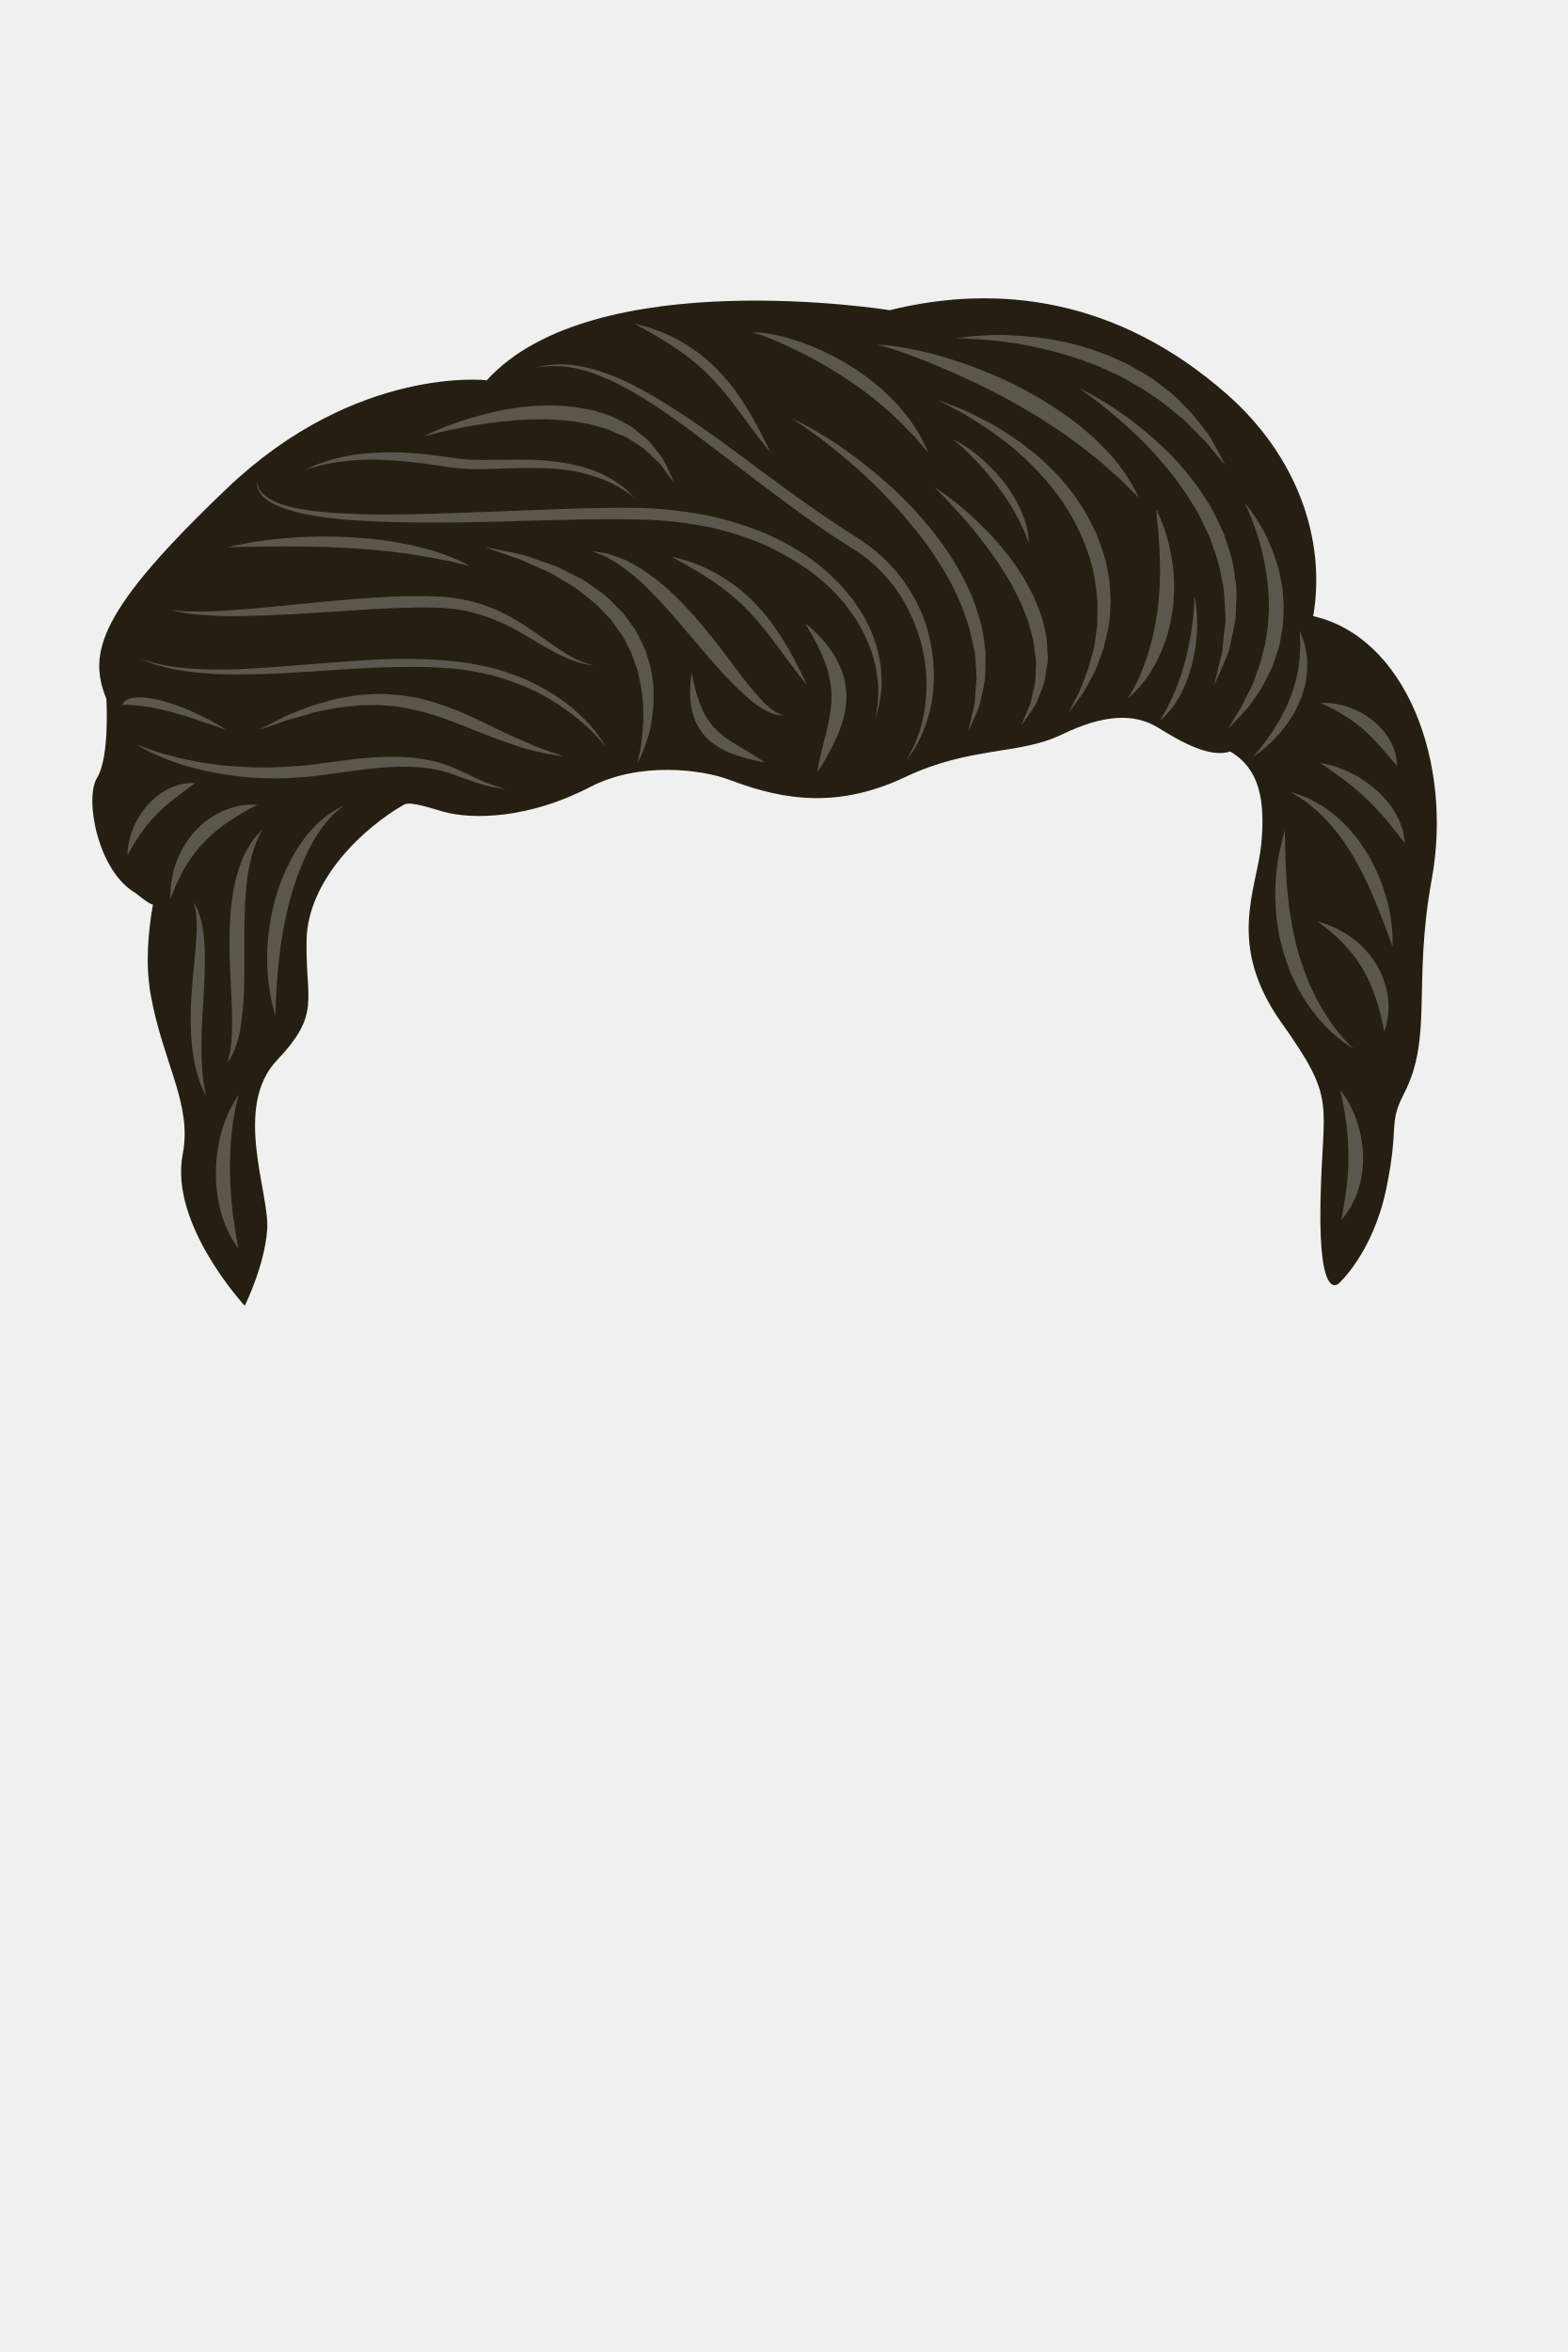
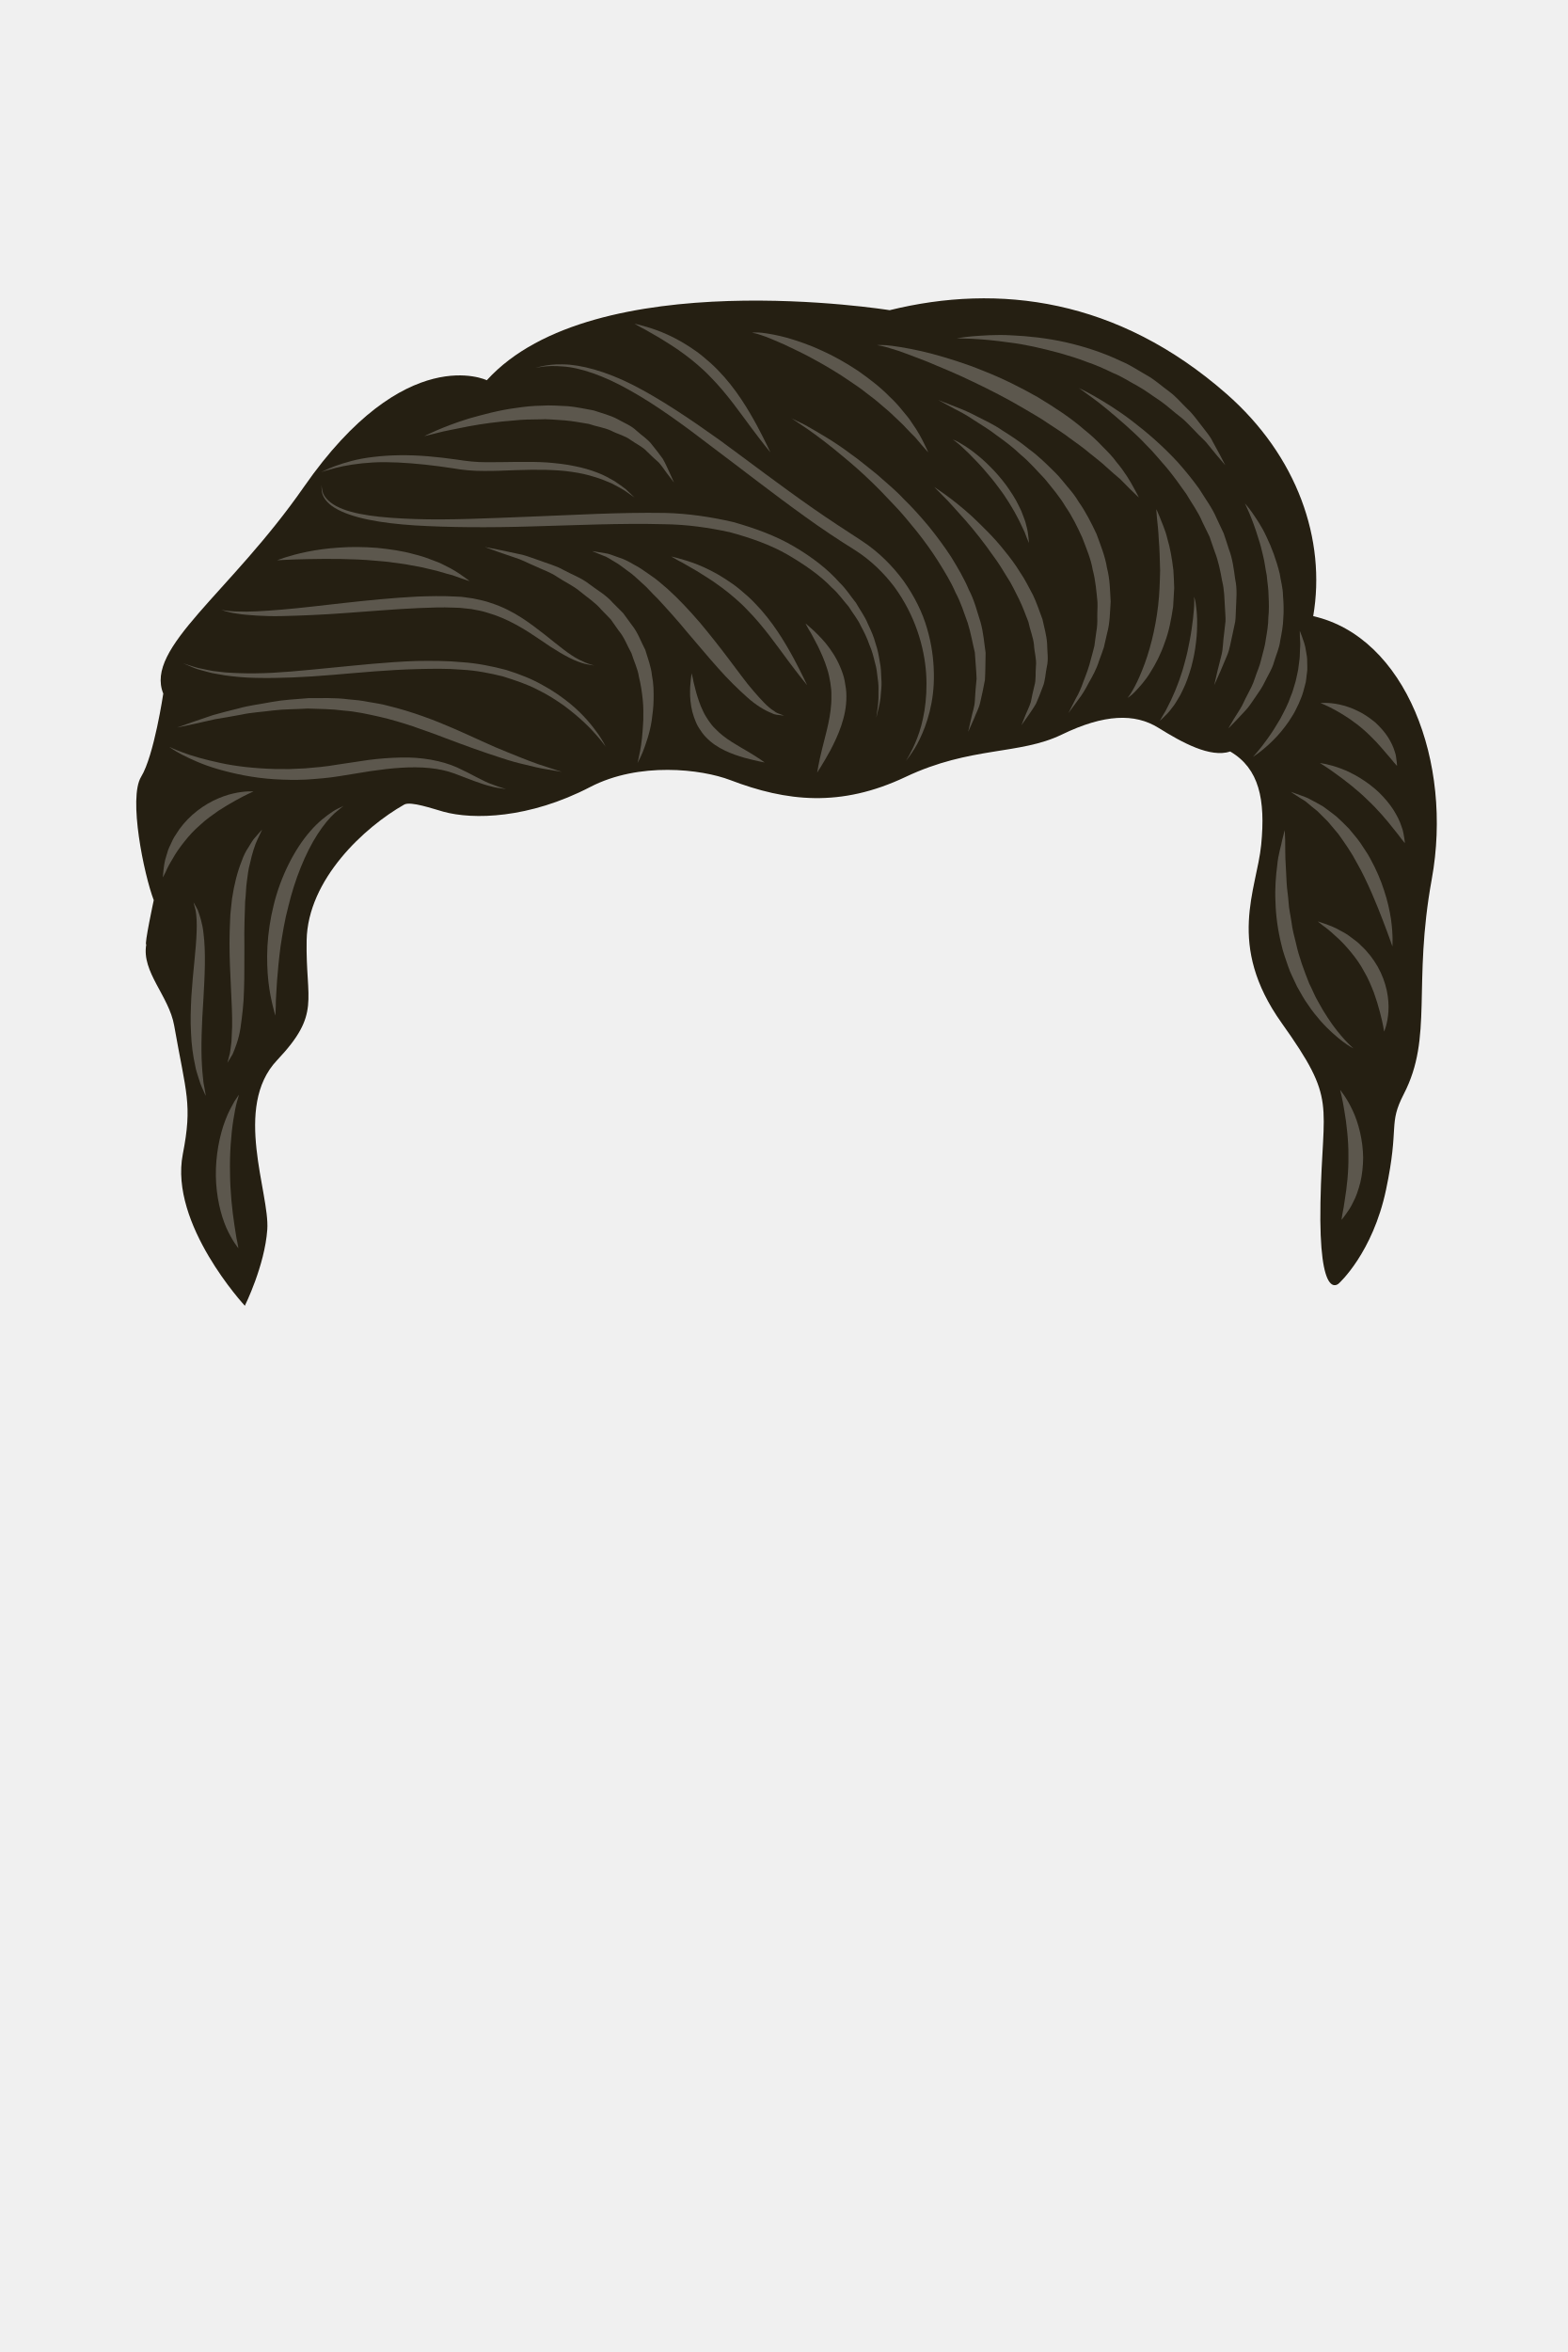
<svg xmlns="http://www.w3.org/2000/svg" id="Layer_1" version="1.1" viewBox="0 0 400 600">
  <defs>
    <style>
      .st0 {
        fill: #fff;
      }

      .st1 {
        opacity: .25;
      }

      .st2 {
        fill: #251f12;
      }
    </style>
  </defs>
  <g id="hair_4">
-     <path id="hair" class="st2" d="M313.89,191.71c7.41,4.34,9.03,12.28,7.91,23.77-1.12,11.5-9.03,25.48,5.22,45.49,14.25,20.01,10.39,19.75,9.9,45.79s4.7,20.63,4.7,20.63c0,0,8.63-7.73,12.04-23.93,3.46-16.41.48-16.53,4.53-24.38,7.53-14.6,2.2-27.75,7.13-54.81,5.45-29.91-6.7-61.74-30.25-67.09,3.33-19.47-4-40.82-22.14-56.72-27.74-24.31-58.07-28.2-85.93-21.33,0,0-75.49-12.19-102.79,17.87,0,0-33.25-3.86-66.13,27.43-32.88,31.29-35.72,42.1-30.94,53.84,0,0,.92,14.77-2.38,20.16s.28,24,9.91,29.44c0,0,3.79,3.13,4.36,2.85-1.25,7.01-1.94,15.27-.61,22.85,3.07,17.45,10.7,28.03,8.2,40.88-3.47,17.86,15.83,38.65,15.83,38.65,0,0,5.09-10.21,5.73-19.47.64-9.26-8.83-31.2,2.49-43.16,11.31-11.97,7.25-15.04,7.55-30.6.29-15.56,14.81-28.92,24.91-34.63,1.67-.9,7.32,1.09,10.01,1.83,7.54,2.08,21.81,1.81,37.44-6.31,12.48-6.48,28.36-4.57,35.73-1.76,14.34,5.48,28.14,7.05,44.74-.81,16.6-7.86,29.01-5.55,39.85-10.8,10.84-5.25,18.61-5.47,24.64-1.73,6.03,3.74,13.22,7.74,18.35,6.05" />
+     <path id="hair" class="st2" d="M313.89,191.71c7.41,4.34,9.03,12.28,7.91,23.77-1.12,11.5-9.03,25.48,5.22,45.49,14.25,20.01,10.39,19.75,9.9,45.79s4.7,20.63,4.7,20.63c0,0,8.63-7.73,12.04-23.93,3.46-16.41.48-16.53,4.53-24.38,7.53-14.6,2.2-27.75,7.13-54.81,5.45-29.91-6.7-61.74-30.25-67.09,3.33-19.47-4-40.82-22.14-56.72-27.74-24.31-58.07-28.2-85.93-21.33,0,0-75.49-12.19-102.79,17.87,0,0-20.76-10.06-46.67,27.21-18.98,27.29-40.65,40.99-35.88,52.73,0,0-2.35,15.83-5.65,21.22s.69,24.82,3.22,31.48c0,0-2.49,11.59-1.91,11.3-1.25,7.01,5.79,13.11,7.12,20.68,3.07,17.45,4.7,19.98,2.2,32.83-3.47,17.86,15.83,38.65,15.83,38.65,0,0,5.09-10.21,5.73-19.47.64-9.26-8.83-31.2,2.49-43.16,11.31-11.97,7.25-15.04,7.55-30.6.29-15.56,14.81-28.92,24.91-34.63,1.67-.9,7.32,1.09,10.01,1.83,7.54,2.08,21.81,1.81,37.44-6.31,12.48-6.48,28.36-4.57,35.73-1.76,14.34,5.48,28.14,7.05,44.74-.81,16.6-7.86,29.01-5.55,39.85-10.8,10.84-5.25,18.61-5.47,24.64-1.73,6.03,3.74,13.22,7.74,18.35,6.05" />
    <g id="details" class="st1">
-       <path class="st0" d="M223.43,183.17s.09-.62.26-1.78c.2-1.16.44-2.88.37-5.04.05-1.08.02-2.27-.22-3.57-.17-1.3-.3-2.7-.79-4.16-.38-1.47-.81-3.03-1.57-4.61-.59-1.62-1.45-3.25-2.44-4.92-.84-1.72-2.29-3.3-3.46-5.05-1.54-1.58-2.83-3.38-4.72-4.89-3.39-3.28-7.88-6.08-12.69-8.67-4.87-2.58-10.56-4.39-16.43-5.86-6.04-1.2-12.14-2.01-18.59-2.08-12.75-.31-25.7.29-37.82.57-12.13.33-23.51.28-33.25-.27-9.69-.57-17.98-1.92-22.76-4.57-2.38-1.32-3.51-3.02-3.67-4.2-.19-1.17-.09-1.8-.09-1.8,0,0-.03.64.29,1.76.28,1.14,1.56,2.63,3.89,3.76,4.72,2.33,12.9,3.08,22.46,3.38,9.63.3,20.9-.2,32.99-.63,12.11-.41,24.98-1.16,38.1-.96,6.5.13,13.21,1.05,19.46,2.39,6.19,1.61,12.15,3.59,17.26,6.37,5.09,2.75,9.62,5.9,13,9.45,1.89,1.65,3.16,3.58,4.67,5.27,1.14,1.87,2.54,3.55,3.33,5.37.92,1.77,1.76,3.48,2.23,5.18.64,1.67.95,3.29,1.21,4.82.37,1.52.38,2.96.44,4.29.13,1.33.06,2.55-.09,3.65-.1,2.22-.59,3.89-.91,5.03-.3,1.15-.46,1.76-.46,1.76Z" />
-       <path class="st0" d="M154.58,190.54s-.86-1.16-2.72-3.1c-1.83-1.94-4.82-4.62-9.04-7.5-2.17-1.41-4.62-2.9-7.56-4.2-2.84-1.39-6.25-2.45-9.76-3.49-3.64-.85-7.44-1.58-11.49-1.81-4.18-.36-8.04-.33-12.2-.28-8.2.09-16.32.75-24.01,1.25-7.68.53-15.04.76-21.43.57-3.19-.07-6.17-.37-8.76-.72-1.29-.22-2.49-.42-3.61-.61-1.09-.24-2.07-.52-2.96-.74-1.82-.39-3.01-1.03-3.9-1.33-.86-.34-1.32-.51-1.32-.51,0,0,.49.15,1.41.42.94.24,2.2.75,4.02,1.05.89.17,1.86.39,2.94.56,1.09.12,2.27.26,3.53.4,2.52.19,5.37.32,8.45.31,6.19.02,13.24-.6,20.86-1.19,7.62-.58,15.76-1.35,24.22-1.53,4.17-.02,8.72.03,12.83.44,4.27.29,8.54,1.14,12.44,2.11,3.83,1.13,7.39,2.44,10.28,4,3,1.48,5.42,3.12,7.53,4.65,4.14,3.11,6.56,6.02,8.15,8.03,1.54,2.03,2.1,3.23,2.1,3.23Z" />
-       <path class="st0" d="M43.66,155.58c0-.07,1.77.38,4.87.41,3.08.14,7.51-.09,12.81-.48,10.61-.78,24.66-2.66,39.06-3.32,3.61-.11,7.23-.2,10.85-.02.94.06,1.73.03,2.77.17l2.56.32c1.76.33,3.63.65,5.22,1.18,6.67,1.89,11.53,5.34,15.52,8.05,3.97,2.79,7.14,5.15,9.83,6.34,1.34.57,2.42,1.03,3.22,1.2.79.22,1.21.33,1.21.33,0,0-.44-.06-1.27-.18-.84-.08-2.04-.36-3.51-.85-2.91-.99-6.71-3-10.87-5.57-4.19-2.52-9.21-5.36-15.27-6.88-1.52-.45-3-.63-4.59-.91l-2.58-.24c-.68-.1-1.64-.08-2.46-.12-3.4-.14-6.92-.01-10.44.12-7.05.28-14.14.85-20.81,1.25-6.67.44-12.94.67-18.33.78-2.7.06-5.17,0-7.37-.12-2.2-.14-4.09-.24-5.67-.49-3.15-.36-4.73-1.07-4.76-.98Z" />
-       <path class="st0" d="M129.04,201.29s-.38-.05-1.09-.15c-.71-.1-1.75-.22-3.06-.56-2.63-.57-6.24-1.95-10.33-3.38-4.12-1.41-9.24-1.82-14.75-1.53-2.76.12-5.6.44-8.49.79-2.91.41-5.88.83-8.84,1.25-2.92.43-6.12.63-9.18.8-3.06.12-6.09.03-9.01-.15-5.85-.38-11.21-1.47-15.65-2.66-4.46-1.19-7.89-2.72-10.22-3.82-2.32-1.13-3.47-1.96-3.47-1.96,0,0,1.35.61,3.81,1.45,2.44.88,6.07,1.84,10.44,2.73,4.38.91,9.61,1.46,15.18,1.65,1.39.01,2.81.03,4.24.04,1.43-.05,2.87-.1,4.33-.15,2.88-.2,5.74-.39,8.75-.86,2.99-.39,5.98-.78,8.92-1.16,3-.34,6-.52,8.93-.56,5.86-.12,11.59.87,15.84,2.64,4.2,1.78,7.23,3.55,9.72,4.35,1.2.44,2.19.76,2.88.94.68.2,1.04.31,1.04.31Z" />
+       <path class="st0" d="M223.58,183.17s.08-.61.23-1.74c.18-1.13.4-2.81.33-4.92.05-1.05.01-2.22-.2-3.49-.15-1.27-.27-2.64-.71-4.06-.34-1.44-.73-2.96-1.41-4.5-.53-1.58-1.3-3.17-2.19-4.8-.75-1.68-2.05-3.23-3.1-4.93-1.38-1.54-2.54-3.3-4.23-4.78-3.04-3.2-7.06-5.94-11.37-8.47-4.37-2.52-9.46-4.29-14.73-5.72-5.41-1.17-10.88-1.96-16.66-2.03-11.43-.3-23.04.28-33.9.56-10.87.33-21.07.27-29.81-.26-8.68-.56-16.12-1.87-20.4-4.46-2.13-1.28-3.14-2.95-3.29-4.1-.17-1.14-.08-1.75-.08-1.75,0,0-.02.63.26,1.72.25,1.12,1.4,2.56,3.48,3.67,4.23,2.27,11.56,3.01,20.13,3.3,8.63.3,18.74-.2,29.57-.62,10.85-.4,22.4-1.13,34.16-.94,5.82.13,11.84,1.03,17.44,2.33,5.55,1.57,10.89,3.51,15.47,6.22,4.57,2.68,8.62,5.77,11.65,9.23,1.69,1.61,2.83,3.49,4.18,5.15,1.02,1.82,2.28,3.47,2.98,5.24.82,1.73,1.58,3.4,2,5.06.57,1.63.86,3.22,1.09,4.71.33,1.48.34,2.89.4,4.19.11,1.29.05,2.49-.08,3.56-.09,2.16-.53,3.79-.81,4.91-.27,1.12-.41,1.72-.41,1.72Z" />
+       <path class="st0" d="M154.58,190.54s-.77-1.15-2.45-3.07c-1.65-1.92-4.34-4.57-8.16-7.41-1.96-1.39-4.18-2.85-6.84-4.13-2.57-1.36-5.67-2.39-8.85-3.39-3.3-.81-6.75-1.51-10.44-1.7-3.8-.32-7.31-.25-11.1-.16-7.46.17-14.86.9-21.86,1.48-6.99.6-13.69.9-19.51.77-2.91-.04-5.61-.32-7.96-.64-1.17-.21-2.26-.4-3.28-.58-.99-.23-1.88-.5-2.69-.71-1.65-.37-2.73-1-3.53-1.29-.78-.33-1.2-.5-1.2-.5,0,0,.45.14,1.28.41.85.23,1.99.73,3.64,1.01.81.16,1.69.37,2.67.54.99.11,2.06.24,3.21.37,2.29.16,4.88.27,7.69.23,5.63-.04,12.05-.72,18.99-1.39,6.94-.66,14.35-1.5,22.05-1.76,3.79-.06,7.93-.06,11.67.31,3.88.25,7.76,1.05,11.3,1.99,3.48,1.09,6.7,2.37,9.32,3.9,2.71,1.45,4.9,3.06,6.81,4.57,3.74,3.07,5.91,5.95,7.34,7.94,1.38,2.01,1.88,3.21,1.88,3.21Z" />
+       <path class="st0" d="M56.38,155.58c0-.07,1.56.38,4.29.41,2.71.14,6.63-.09,11.3-.48,9.36-.78,21.75-2.66,34.45-3.32,3.18-.11,6.38-.2,9.57-.02.83.06,1.53.03,2.44.17l2.26.32c1.55.33,3.2.65,4.61,1.18,5.89,1.89,10.17,5.34,13.69,8.05,3.51,2.79,6.3,5.15,8.67,6.34,1.18.57,2.13,1.03,2.84,1.2.7.22,1.07.33,1.07.33,0,0-.39-.06-1.12-.18-.74-.08-1.8-.36-3.09-.85-2.57-.99-5.92-3-9.59-5.57-3.7-2.52-8.13-5.36-13.47-6.88-1.34-.45-2.65-.63-4.05-.91l-2.27-.24c-.6-.1-1.45-.08-2.17-.12-3-.14-6.11-.01-9.21.12-6.22.28-12.47.85-18.36,1.25-5.88.44-11.42.67-16.17.78-2.38.06-4.56,0-6.5-.12-1.94-.14-3.61-.24-5-.49-2.78-.36-4.17-1.07-4.2-.98Z" />
+       <path class="st0" d="M129.04,201.29s-.35-.05-.99-.15c-.65-.09-1.6-.21-2.79-.54-2.4-.56-5.69-1.9-9.41-3.31-3.76-1.38-8.42-1.76-13.46-1.44-2.52.14-5.11.48-7.76.85-2.66.43-5.37.87-8.08,1.31-2.67.45-5.59.67-8.39.86-2.8.14-5.56.07-8.23-.09-5.34-.34-10.23-1.4-14.27-2.56-4.06-1.16-7.19-2.67-9.31-3.75-2.11-1.12-3.16-1.94-3.16-1.94,0,0,1.23.6,3.47,1.43,2.22.86,5.53,1.8,9.52,2.66,4,.88,8.76,1.4,13.85,1.55,1.27,0,2.56.01,3.87.02,1.3-.06,2.62-.12,3.96-.18,2.64-.22,5.24-.43,8-.92,2.73-.41,5.47-.82,8.16-1.22,2.74-.36,5.48-.56,8.16-.62,5.35-.16,10.58.8,14.45,2.53,3.83,1.75,6.58,3.5,8.85,4.28,1.09.43,2,.74,2.62.92.62.2.95.3.95.3Z" />
      <path class="st0" d="M231.15,194.1s.3-.51.87-1.47c.51-.98,1.27-2.41,2-4.32,1.48-3.79,2.73-9.55,2.29-16.47-.47-6.88-2.85-14.94-8.11-22.12-2.67-3.54-6.04-6.84-10.08-9.41-4.18-2.59-8.5-5.47-12.58-8.42-8.24-5.9-16.15-12.12-23.69-17.76-7.45-5.73-14.56-10.9-21.17-14.57-6.55-3.72-12.68-5.82-17.14-6.08-2.22-.2-3.97-.08-5.16.07-1.18.19-1.81.3-1.81.3,0,0,.62-.15,1.77-.44,1.17-.23,2.93-.53,5.21-.46,4.57.02,11.06,1.75,17.95,5.26,6.9,3.51,14.31,8.49,22.03,13.99,7.65,5.59,15.62,11.7,23.87,17.45,4.14,2.9,8.28,5.57,12.51,8.33,4.33,2.85,7.91,6.47,10.7,10.3,2.73,3.88,4.77,7.96,5.92,12.01,1.2,4.03,1.7,7.95,1.75,11.54.16,7.22-1.81,13.01-3.62,16.74-.89,1.89-1.85,3.25-2.48,4.17-.68.89-1.04,1.37-1.04,1.37Z" />
      <path class="st0" d="M239.46,102.07s1.69.66,4.65,1.82c1.49.57,3.25,1.31,5.17,2.34,1.93,1,4.26,2.03,6.38,3.52,2.24,1.4,4.63,2.95,6.88,4.82,2.43,1.75,4.57,3.89,6.8,6.09,1.12,1.1,2.02,2.35,3.06,3.55,1.05,1.2,2.03,2.45,2.81,3.79,1.83,2.59,3.23,5.38,4.56,8.2,1.05,2.87,2.23,5.75,2.68,8.68.77,2.9.77,5.81.94,8.6-.19,2.79-.19,5.51-.9,8.02-.29,1.26-.57,2.48-.84,3.66-.37,1.17-.82,2.28-1.2,3.35-.66,2.17-1.72,4.04-2.66,5.69-.85,1.67-1.73,3.08-2.59,4.19-1.64,2.23-2.58,3.5-2.58,3.5,0,0,.69-1.36,1.9-3.74.69-1.16,1.34-2.61,1.93-4.33.66-1.69,1.41-3.59,1.91-5.72.27-1.06.62-2.15.87-3.29.16-1.15.32-2.35.49-3.57.23-1.22.3-2.48.26-3.77-.03-1.29.11-2.6.04-3.94-.27-2.67-.48-5.42-1.21-8.17-.46-2.78-1.64-5.5-2.67-8.22-1.23-2.68-2.51-5.35-4.22-7.83-1.5-2.56-3.5-4.87-5.33-7.14-2.08-2.14-3.9-4.33-6.1-6.13-2.01-1.93-4.18-3.55-6.24-5.02-1.97-1.55-4.03-2.72-5.77-3.87-1.71-1.17-3.36-2.06-4.76-2.76-2.72-1.47-4.27-2.31-4.27-2.31Z" />
      <path class="st0" d="M238.3,124.2s4.32,2.65,9.69,7.51c2.59,2.48,5.65,5.38,8.34,8.82,1.39,1.7,2.75,3.49,3.91,5.41,1.31,1.86,2.25,3.9,3.34,5.88.96,2.02,1.65,4.13,2.41,6.17.45,2.11,1.06,4.16,1.18,6.2.02,2.04.39,4-.06,5.86-.39,1.84-.39,3.62-1.05,5.17-.56,1.56-1.15,2.97-1.68,4.21-.65,1.2-1.42,2.19-1.95,3.02-1.15,1.63-1.81,2.55-1.81,2.55,0,0,.41-1.01,1.12-2.78.35-.88.89-1.9,1.28-3.13.25-1.26.53-2.67.92-4.18.45-1.5.22-3.21.38-4.95.22-1.75-.42-3.6-.5-5.5-.2-1.9-1.02-3.82-1.42-5.8-.76-1.93-1.46-3.91-2.4-5.83-1-1.9-1.84-3.86-3.07-5.67-1.1-1.84-2.23-3.65-3.49-5.34-2.39-3.42-4.86-6.54-7.14-9.13-2.33-2.56-4.21-4.77-5.7-6.2-1.45-1.47-2.28-2.31-2.28-2.31Z" />
      <path class="st0" d="M275.18,98.96s1.53.66,3.99,2.07c2.45,1.41,5.94,3.49,9.68,6.36,3.74,2.86,7.9,6.41,11.73,10.6,1.87,2.11,3.71,4.36,5.4,6.72,1.49,2.44,3.3,4.82,4.41,7.44l1.82,3.87c.48,1.32.87,2.65,1.3,3.96,1.01,2.6,1.3,5.27,1.66,7.83.56,2.55.27,5.05.19,7.4-.08,1.17-.04,2.32-.2,3.41-.23,1.09-.45,2.14-.67,3.15-.47,2.01-.72,3.88-1.4,5.45-.66,1.57-1.24,2.94-1.72,4.07-1,2.23-1.56,3.5-1.56,3.5,0,0,.31-1.33.84-3.65.29-1.15.64-2.54,1.04-4.14.4-1.59.35-3.45.65-5.42.11-.99.23-2.02.35-3.09.05-1.07-.09-2.18-.13-3.31-.15-2.27-.13-4.66-.75-7.09-.44-2.44-.92-4.96-1.9-7.44-.43-1.25-.86-2.51-1.3-3.77l-1.8-3.68c-1.02-2.51-2.73-4.81-4.11-7.17-1.6-2.27-3.2-4.52-4.93-6.61-1.83-2.04-3.43-4.1-5.28-5.89-1.72-1.86-3.54-3.5-5.22-5.02-3.42-3-6.36-5.47-8.59-7.06-2.18-1.64-3.51-2.51-3.51-2.51Z" />
      <path class="st0" d="M317.63,128.43s.74.76,1.78,2.22c1,1.47,2.51,3.57,3.73,6.27,1.31,2.68,2.52,5.91,3.39,9.46.25,1.79.82,3.62.83,5.53.15,1.9.24,3.82.08,5.76-.04,1.94-.42,3.85-.78,5.73-.22,1.9-1.06,3.68-1.58,5.44-.46,1.78-1.52,3.36-2.26,4.9-.72,1.56-1.69,2.93-2.57,4.19-.88,1.26-1.61,2.45-2.53,3.38-.88.94-1.65,1.76-2.28,2.44-1.27,1.34-2.04,2.07-2.04,2.07,0,0,.51-.86,1.4-2.37.46-.74,1.02-1.63,1.67-2.66.66-1.02,1.1-2.28,1.82-3.55.67-1.29,1.43-2.68,1.9-4.23.49-1.54,1.26-3.11,1.62-4.82.4-1.7.99-3.42,1.19-5.22.3-1.79.62-3.61.62-5.44.2-1.83.16-3.66.06-5.47,0-1.81-.33-3.58-.47-5.3-.36-1.7-.52-3.38-.92-4.94-.36-1.57-.73-3.05-1.19-4.4-1.63-5.45-3.46-8.98-3.46-8.98Z" />
      <path class="st0" d="M87.64,205.61s-.88.63-2.24,1.82c-1.3,1.18-2.88,3.05-4.41,5.43-3.06,4.75-5.78,11.5-7.42,18.37-.93,3.43-1.47,6.89-1.98,10.14-.43,3.25-.71,6.3-.91,8.92-.12,2.62-.35,4.83-.31,6.36-.04,1.54-.12,2.43-.12,2.43,0,0-.26-.84-.62-2.34-.37-1.5-.84-3.65-1.14-6.28-.29-2.63-.42-5.73-.25-9.08.19-3.35.7-6.93,1.59-10.49,1.73-7.13,5.22-14.15,9.3-18.81,1.99-2.35,4.2-4.02,5.81-5.08.77-.56,1.53-.79,1.97-1.05.47-.23.72-.35.72-.35Z" />
      <path class="st0" d="M329.42,202.03s.86.27,2.32.82c.71.31,1.65.52,2.58,1.08.96.51,2.07,1.09,3.25,1.79,1.06.76,2.19,1.6,3.37,2.53,1.08.97,2.18,2.04,3.27,3.17.94,1.19,2.05,2.37,2.93,3.67.82,1.31,1.8,2.6,2.5,3.97,1.49,2.71,2.69,5.48,3.52,8.11.88,2.62,1.41,5.1,1.74,7.21.61,4.25.37,7.05.37,7.05,0,0-.94-2.78-2.51-6.84-.79-2.03-1.71-4.39-2.8-6.87-1.11-2.48-2.31-5.12-3.78-7.66-1.35-2.59-3.07-5.03-4.7-7.31-.92-1.09-1.81-2.15-2.65-3.15-.95-.95-1.85-1.84-2.68-2.67-.93-.72-1.77-1.43-2.52-2.07-.71-.68-1.62-1.07-2.22-1.5-1.27-.8-1.97-1.3-1.97-1.3Z" />
      <path class="st0" d="M336.75,194.65s2.3.24,5.39,1.41c3.1,1.14,6.81,3.34,9.72,6.1,1.42,1.4,2.68,2.89,3.64,4.37.93,1.49,1.67,2.93,2.07,4.22.52,1.25.59,2.38.75,3.12.12.76.13,1.2.13,1.2,0,0-.34-.37-.84-1.02-.47-.66-1.19-1.57-2.06-2.64-1.68-2.15-3.99-4.9-6.67-7.4-1.3-1.28-2.7-2.49-4.07-3.6-1.37-1.11-2.71-2.11-3.9-2.97-2.35-1.73-4.15-2.8-4.15-2.8Z" />
-       <path class="st0" d="M77.8,119.86s.33-.15.95-.44c.61-.3,1.54-.69,2.75-1.14,2.4-.87,5.99-1.98,10.32-2.44,4.33-.53,9.32-.58,14.48-.16,2.58.21,5.21.53,7.84.92,2.69.44,5.14.72,7.86.73,5.43.04,11.13-.24,16.34.09,2.59.22,5.09.49,7.36.99,2.28.45,4.36,1.06,6.15,1.77,1.84.67,3.29,1.56,4.61,2.29,1.23.83,2.27,1.58,3.09,2.22,1.48,1.41,2.32,2.22,2.32,2.22,0,0-.98-.69-2.69-1.89-.9-.55-2.03-1.19-3.34-1.87-1.39-.6-2.94-1.28-4.78-1.81-1.79-.58-3.84-1.06-6.08-1.37-2.22-.35-4.67-.49-7.2-.57-2.56-.03-5.21-.03-7.95.08-2.74.1-5.55.22-8.38.2-2.85.01-5.82-.26-8.3-.73-2.58-.42-5.15-.73-7.64-1.02-4.99-.53-9.71-.82-13.84-.61-4.13.22-7.62.83-10.06,1.45-2.42.63-3.82,1.09-3.82,1.09Z" />
+       <path class="st0" d="M82.04,120.39s.31-.15.9-.42c.58-.28,1.46-.66,2.61-1.09,2.28-.83,5.7-1.88,9.81-2.32,4.11-.51,8.85-.57,13.75-.17,2.45.2,4.94.5,7.45.85,2.56.41,4.89.67,7.46.67,5.16.03,10.57-.25,15.52.06,2.46.2,4.83.46,6.99.92,2.16.42,4.14,1,5.84,1.66,1.74.63,3.12,1.47,4.38,2.16,1.17.78,2.15,1.49,2.93,2.09,1.4,1.33,2.2,2.1,2.2,2.1,0,0-.93-.65-2.55-1.78-.86-.52-1.92-1.12-3.17-1.76-1.32-.57-2.79-1.21-4.53-1.71-1.7-.55-3.65-.99-5.77-1.28-2.11-.33-4.43-.45-6.84-.52-2.43-.02-4.94-.02-7.55.09-2.6.1-5.27.22-7.96.2-2.71.02-5.53-.24-7.88-.67-2.45-.39-4.89-.68-7.25-.95-4.74-.49-9.22-.76-13.15-.55-3.92.22-7.24.79-9.56,1.39-2.3.6-3.63,1.04-3.63,1.04Z" />
      <path class="st0" d="M201.99,106.74s.4.19,1.15.56c.73.39,1.89.84,3.21,1.64,2.68,1.55,6.58,3.73,10.73,6.87,2.16,1.49,4.26,3.32,6.61,5.15,2.17,1.96,4.65,3.92,6.78,6.22,2.28,2.21,4.44,4.62,6.52,7.12,2.04,2.52,3.99,5.15,5.74,7.84,1.66,2.73,3.3,5.47,4.46,8.28,1.46,2.75,2.11,5.59,2.99,8.28.76,2.71.93,5.36,1.3,7.83-.06,2.46-.04,4.79-.17,6.91-.37,2.08-.8,3.97-1.18,5.63-.35,1.67-1.15,2.98-1.55,4.13-.99,2.23-1.55,3.5-1.55,3.5,0,0,.3-1.35.84-3.72.22-1.19.79-2.55.87-4.24.1-1.69.22-3.58.44-5.61-.07-2.08-.3-4.34-.45-6.71-.59-2.39-1-4.9-1.8-7.47-.94-2.56-1.74-5.23-3.15-7.85-1.14-2.67-2.76-5.27-4.38-7.88-1.64-2.59-3.48-5.14-5.41-7.58-1.99-2.42-3.91-4.83-6.06-7.02-4.12-4.47-8.34-8.47-12.24-11.68-3.85-3.26-7.26-5.84-9.74-7.55-2.49-1.72-3.98-2.65-3.98-2.65Z" />
      <path class="st0" d="M319.69,193.08s1.75-1.82,3.77-4.7c1.04-1.43,2.12-3.13,3.18-4.96.98-1.85,2.04-3.82,2.72-5.86.45-1,.7-2.03,1.01-3.03.34-1,.47-2.01.71-2.97.25-.97.26-1.91.42-2.81.15-.9.16-1.75.18-2.53,0-.79.12-1.52.08-2.16-.04-.64-.07-1.21-.09-1.67-.02-.94-.03-1.47-.03-1.47,0,0,.23.51.55,1.42.31.91.86,2.22,1.05,3.83.15.8.32,1.68.29,2.6-.02.92.13,1.91-.06,2.92-.17,1.01-.15,2.07-.5,3.11-.29,1.05-.52,2.12-.96,3.17-.39,1.05-.86,2.09-1.4,3.1-.47,1.02-1.16,1.98-1.74,2.92-1.27,1.85-2.66,3.52-4.04,4.87-2.71,2.73-5.14,4.22-5.14,4.22Z" />
      <path class="st0" d="M244.18,86.32s1.42-.3,3.89-.53c2.45-.17,6.01-.5,10.1-.24,4.11.18,8.85.68,13.68,1.75,4.82,1.09,9.76,2.69,14.28,4.87,2.35.97,4.35,2.38,6.49,3.57,2.13,1.19,3.83,2.8,5.68,4.12,1.83,1.35,3.19,3.03,4.66,4.44,1.51,1.39,2.56,2.99,3.67,4.36,1.05,1.41,2.14,2.61,2.75,3.92.68,1.25,1.28,2.34,1.77,3.24.93,1.81,1.47,2.84,1.47,2.84,0,0-.76-.89-2.09-2.44-.64-.78-1.42-1.74-2.32-2.83-.83-1.13-2.14-2.13-3.28-3.42-1.24-1.22-2.43-2.66-4.07-3.86-1.6-1.22-3.11-2.67-4.93-3.92-1.86-1.21-3.64-2.6-5.69-3.74-2.08-1.1-4.03-2.43-6.31-3.33-2.17-1.05-4.38-2.05-6.7-2.82-2.24-.89-4.58-1.57-6.83-2.23-4.56-1.23-8.94-2.24-12.87-2.7-7.78-1.14-13.35-1.04-13.35-1.04Z" />
      <path class="st0" d="M287.66,178.06s.61-.63,1.29-1.88c.74-1.23,1.62-3.04,2.49-5.24,1.81-4.38,3.36-10.37,4.06-16.44.36-3.04.44-6.08.51-8.96-.09-2.87-.13-5.56-.34-7.87-.1-2.32-.34-4.26-.48-5.62-.13-1.36-.15-2.16-.15-2.16,0,0,.35.73.89,2.05.47,1.32,1.4,3.18,1.93,5.5.71,2.31,1.17,5.05,1.53,8,.08,1.48.19,3.02.21,4.58-.09,1.56-.18,3.15-.27,4.73-.47,3.16-1.05,6.32-2.15,9.19-.98,2.89-2.33,5.49-3.69,7.62-1.31,2.16-2.85,3.78-3.89,4.9-1.07,1.13-1.93,1.58-1.93,1.58Z" />
      <path class="st0" d="M223.79,88.05s1.38-.17,3.93.19c2.46.33,5.94.94,9.98,1.98,3.98,1.09,8.61,2.48,13.22,4.39,4.69,1.83,9.36,4.15,13.8,6.67,4.33,2.61,8.53,5.35,11.87,8.28,1.77,1.4,3.32,2.85,4.66,4.28,1.4,1.4,2.7,2.73,3.65,4.07,2.16,2.57,3.47,4.86,4.35,6.47.9,1.6,1.34,2.53,1.34,2.53,0,0-.88-.79-2.29-2.18-.69-.7-1.53-1.54-2.49-2.52-1.08-.92-2.3-1.94-3.54-3.09-1.21-1.17-2.76-2.3-4.28-3.55-1.49-1.27-3.23-2.51-5.02-3.79-1.71-1.33-3.71-2.55-5.65-3.85-1.89-1.33-4.06-2.51-6.13-3.75-4.17-2.47-8.59-4.73-12.85-6.76-4.23-2.07-8.4-3.75-11.97-5.25-3.64-1.38-6.68-2.61-8.94-3.23-2.15-.71-3.62-.89-3.62-.89Z" />
      <path class="st0" d="M336.24,235.05s.64.19,1.7.57c1.06.39,2.59.89,4.25,1.89.89.45,1.78.99,2.59,1.65.86.63,1.8,1.29,2.55,2.11,1.68,1.54,3.1,3.41,4.22,5.37,1.1,1.97,1.85,4.03,2.28,5.99.41,1.96.54,3.81.43,5.38-.19,3.16-1.1,5.15-1.1,5.15,0,0-.28-2.08-1.09-5.03-.37-1.48-.9-3.17-1.53-4.94-.7-1.76-1.44-3.63-2.5-5.38-.94-1.8-2.16-3.49-3.43-5.02-1.26-1.52-2.59-2.94-3.85-4.01-1.19-1.13-2.37-2.09-3.24-2.69-.83-.64-1.28-1.04-1.28-1.04Z" />
      <path class="st0" d="M345.27,267.43s-1.03-.52-2.6-1.69c-1.55-1.17-3.66-2.96-5.77-5.36-1.04-1.2-2.14-2.53-3.1-4.01-1.08-1.44-1.91-3.06-2.86-4.71-.75-1.69-1.71-3.41-2.3-5.23-.6-1.81-1.31-3.64-1.7-5.5-.92-3.7-1.41-7.43-1.5-10.89-.17-3.47.1-6.66.46-9.37.23-2.73,1.01-4.91,1.28-6.47.37-1.55.63-2.42.63-2.42,0,0,.04.92.1,2.52.06,1.6-.04,3.86.16,6.58.07,1.35.14,2.82.22,4.37.08,1.55.37,3.18.49,4.87.08,1.69.51,3.42.76,5.18.21,1.77.68,3.54,1.13,5.32.77,3.56,2.1,7.05,3.39,10.31.83,1.58,1.4,3.19,2.27,4.61.78,1.46,1.6,2.81,2.41,4.04,3.21,4.97,6.54,7.83,6.54,7.83Z" />
      <path class="st0" d="M341.96,278.07s1.66,1.95,3.16,5.19c1.53,3.22,2.65,7.69,2.69,12.07-.02,2.18-.25,4.33-.71,6.28-.5,1.94-1.09,3.7-1.86,5.11-.64,1.45-1.52,2.52-2.03,3.29-.55.76-.91,1.17-.91,1.17,0,0,.05-.54.21-1.45.2-.89.42-2.17.63-3.71.5-3.04.98-7.07.91-11.17.03-2.04-.11-4.11-.3-6.05-.18-1.95-.45-3.78-.72-5.36-.49-3.17-1.09-5.36-1.09-5.36Z" />
      <path class="st0" d="M336.91,179.35s1.99-.24,4.88.38c1.42.32,3.06.83,4.63,1.63,1.62.74,3.08,1.81,4.47,2.92,1.27,1.19,2.41,2.45,3.23,3.73.81,1.28,1.4,2.53,1.72,3.63.43,1.07.4,2.05.54,2.69.08.65.07,1.03.07,1.03,0,0-.32-.3-.77-.85-.45-.54-1.06-1.32-1.86-2.2-.74-.9-1.64-1.9-2.59-2.96-1.01-1.03-2.05-2.11-3.21-3.12-2.29-2.02-4.94-3.78-7.15-4.98-2.19-1.23-3.95-1.91-3.95-1.91Z" />
      <path class="st0" d="M60.95,279.31s-.15.66-.5,1.79c-.32,1.12-.6,2.7-.91,4.58-.59,3.77-.96,8.71-.85,13.56.04,4.87.57,9.63,1.11,13.2.31,1.77.46,3.31.73,4.32.21,1.04.29,1.67.29,1.67,0,0-1.55-1.85-3.04-5.16-1.46-3.31-2.63-8.14-2.7-13.25-.09-5.1.92-10.43,2.46-14.37.73-1.96,1.66-3.58,2.27-4.68.69-1.07,1.13-1.67,1.13-1.67Z" />
      <path class="st0" d="M162.66,194.65s.29-1.1.65-3.01c.39-1.91.67-4.66.83-7.94.03-1.64.05-3.41-.15-5.27-.19-1.86-.48-3.81-.97-5.79-.28-2.02-1.29-3.96-1.9-6.01-1.1-1.92-1.78-4.02-3.3-5.81l-1.97-2.8-2.45-2.53c-1.49-1.77-3.57-3.1-5.34-4.57-1.76-1.49-3.98-2.48-5.8-3.7-1.81-1.25-3.95-1.94-5.75-2.81-1.86-.77-3.46-1.68-5.09-2.15-1.59-.55-2.98-1.02-4.12-1.41-2.29-.82-3.6-1.3-3.6-1.3,0,0,1.4.27,3.84.75,1.22.26,2.71.58,4.41.94,1.76.28,3.54.99,5.54,1.68,1.95.76,4.26,1.33,6.31,2.49,2.05,1.13,4.55,2.01,6.51,3.56,1.97,1.51,4.36,2.83,5.99,4.74l2.71,2.72,2.2,3.01c1.59,1.97,2.31,4.24,3.43,6.33.65,2.2,1.5,4.34,1.7,6.48.44,2.12.46,4.18.43,6.13-.02,1.94-.26,3.78-.49,5.45-.51,3.36-1.55,6.07-2.25,7.94-.77,1.87-1.38,2.88-1.38,2.88Z" />
-       <path class="st0" d="M58.03,139.63s3.66-1.01,9.61-1.79c2.97-.39,6.5-.71,10.34-.86,3.83-.18,7.96-.12,12.08.1,4.1.29,8.21.69,11.9,1.41,1.87.31,3.63.68,5.24,1.12,1.63.41,3.17.78,4.47,1.27,2.72.85,4.72,1.77,6.07,2.43,1.37.65,2.09,1.04,2.09,1.04,0,0-.99-.2-2.61-.58-.8-.2-1.77-.43-2.89-.7-1.17-.21-2.48-.44-3.85-.73-1.36-.31-2.94-.5-4.54-.77-1.59-.29-3.33-.48-5.11-.71-1.76-.27-3.64-.38-5.51-.58-1.87-.23-3.82-.29-5.74-.43-3.86-.26-7.76-.36-11.43-.42-3.68-.05-7.12-.03-10.1,0-5.96.04-10.02.21-10.02.21Z" />
-       <path class="st0" d="M143.89,192.98s-1.28-.2-3.51-.55c-1.12-.16-2.43-.48-3.95-.86-1.55-.34-3.24-.81-5-1.44-3.57-1.18-7.63-2.73-11.84-4.43-2.1-.88-4.32-1.65-6.53-2.5-2.25-.77-4.55-1.5-6.92-2.03-2.37-.51-4.76-1.05-7.21-1.14-2.42-.27-4.86-.14-7.23-.11-2.36.33-4.69.4-6.87.87-2.16.49-4.29.74-6.13,1.38-1.86.57-3.61,1.03-5.16,1.45-1.51.53-2.82.99-3.9,1.37-2.2.73-3.46,1.15-3.46,1.15,0,0,1.14-.6,3.15-1.66,1.02-.51,2.26-1.14,3.68-1.85,1.48-.63,3.17-1.32,5.05-2.02,1.84-.8,4.02-1.24,6.25-1.93,2.24-.67,4.75-.98,7.3-1.39,2.58-.13,5.28-.44,7.96-.15,1.36.05,2.7.17,4.01.42,1.31.24,2.69.36,3.93.73,10.34,2.49,18.33,7.56,24.99,10.31,3.31,1.45,6.04,2.61,8.16,3.26,2.06.7,3.24,1.1,3.24,1.1Z" />
+       <path class="st0" d="M70.71,142.93s2.92-1.21,7.65-2.17c2.36-.48,5.17-.88,8.22-1.07,3.05-.23,6.33-.18,9.6.07,3.26.33,6.52.78,9.45,1.62,1.48.36,2.88.79,4.16,1.3,1.29.48,2.52.91,3.55,1.49,2.15,1,3.74,2.07,4.82,2.85,1.09.76,1.66,1.22,1.66,1.22,0,0-.78-.23-2.07-.68-.64-.23-1.41-.51-2.29-.82-.93-.24-1.97-.51-3.06-.85-1.08-.36-2.34-.57-3.61-.9-1.26-.34-2.65-.55-4.06-.81-1.4-.31-2.89-.44-4.38-.66-1.48-.26-3.03-.33-4.56-.48-3.07-.3-6.17-.39-9.09-.45-2.92-.04-5.66,0-8.03.04-4.74.08-7.97.3-7.97.3Z" />
+       <path class="st0" d="M143.42,196.92s-1.6-.27-4.41-.75c-1.41-.23-3.04-.62-4.93-1.09-1.93-.43-4.03-1.01-6.19-1.74-4.41-1.4-9.38-3.2-14.55-5.16-2.56-1.01-5.3-1.92-8.01-2.9-2.77-.91-5.61-1.78-8.57-2.45-2.95-.66-5.94-1.33-9.05-1.56-3.05-.41-6.18-.42-9.21-.52-3.05.2-6.04.14-8.86.49-2.82.38-5.56.51-7.99,1.05-2.45.47-4.73.84-6.76,1.18-1.99.45-3.72.84-5.15,1.16-2.9.62-4.55.97-4.55.97,0,0,1.53-.54,4.22-1.5,1.36-.46,3.02-1.02,4.92-1.67,1.96-.55,4.21-1.15,6.69-1.75,2.44-.7,5.28-1.02,8.21-1.59,2.94-.55,6.18-.73,9.48-.99,3.3.01,6.79-.15,10.17.3,1.73.13,3.43.32,5.06.65,1.64.31,3.38.51,4.92.96,12.88,3.11,22.43,8.69,30.57,11.86,4.04,1.65,7.38,2.98,9.99,3.76,2.54.83,3.99,1.3,3.99,1.3Z" />
      <path class="st0" d="M49.35,230.15s.44.68,1.09,1.95c.51,1.37,1.22,3.47,1.47,5.9.65,4.92.32,11.14-.03,17.18-.4,6.04-.64,12.01-.35,16.6.03,1.15.18,2.2.26,3.14.06.95.19,1.78.35,2.45.25,1.36.36,2.18.36,2.18,0,0-.36-.72-.93-2.05-.3-.66-.61-1.49-.89-2.45-.3-.96-.69-2.06-.89-3.27-.54-2.42-.94-5.28-1.05-8.27-.18-3.01-.07-6.13.08-9.22.38-6.15,1.21-12.04,1.35-16.52.1-2.26-.02-4.11-.24-5.45-.36-1.38-.56-2.17-.56-2.17Z" />
      <path class="st0" d="M151.13,140.61s1.01.41,2.77,1.13c.96.27,1.81.95,2.9,1.56,1.11.59,2.17,1.47,3.4,2.37,1.27.85,2.43,1.99,3.71,3.15,1.32,1.11,2.44,2.55,3.82,3.82,2.55,2.75,5.22,5.72,7.77,8.82,2.63,3.02,5.17,6.15,7.71,8.96,2.5,2.84,5.05,5.32,7.34,7.37,2.27,2.06,4.56,3.44,6.38,4.14.8.47,1.76.43,2.29.53.55.07.85.1.85.1,0,0-.26-.1-.74-.28-.47-.2-1.22-.35-1.89-.94-1.55-.92-3.21-2.8-5.17-5.05-1.99-2.24-3.99-5.14-6.29-8.12-2.26-3.01-4.76-6.18-7.35-9.28-2.64-3.06-5.4-6.04-8.25-8.61-1.47-1.25-2.83-2.5-4.35-3.49-1.48-1.02-2.82-2.03-4.27-2.75-1.37-.81-2.68-1.48-4.03-1.88-1.31-.43-2.34-.94-3.39-1.04-2.02-.33-3.18-.52-3.18-.52Z" />
      <path class="st0" d="M208.51,197.08s.37-2.53,1.3-6.23c.89-3.69,2.42-8.5,2.32-13.23.05-1.18-.09-2.36-.27-3.52-.21-1.15-.42-2.29-.78-3.38-.65-2.19-1.58-4.19-2.41-5.92-.93-1.7-1.61-3.18-2.27-4.15-.58-1-.88-1.61-.88-1.61,0,0,.57.45,1.51,1.3.94.84,2.24,2.08,3.6,3.69,1.32,1.63,2.71,3.64,3.69,5.98.5,1.17.96,2.39,1.2,3.68.24,1.28.46,2.6.44,3.92.06,5.33-2.24,10.25-4.05,13.73-1.9,3.48-3.4,5.74-3.4,5.74Z" />
      <path class="st0" d="M58.01,271.21s.24-.92.65-2.53c.15-.81.25-1.82.4-2.93.05-1.16.11-2.46.17-3.88.09-5.73-.67-13.52-.67-21.3,0-1.94.06-3.88.15-5.79.03-1.91.34-3.76.5-5.57.54-3.58,1.37-6.85,2.45-9.52.47-1.36,1.06-2.55,1.73-3.53.61-1.01,1.11-1.89,1.71-2.53,1.12-1.31,1.79-2.01,1.79-2.01,0,0-.4.86-1.11,2.35-.73,1.47-1.44,3.7-2.03,6.42-.38,1.33-.55,2.86-.76,4.45-.25,1.58-.21,3.33-.44,5.07-.12,3.56-.27,7.36-.19,11.22-.04,3.84.04,7.72-.1,11.34-.06,3.63-.51,6.98-.91,9.84-.44,2.85-1.36,5.13-2.01,6.65-.87,1.43-1.36,2.24-1.36,2.24Z" />
-       <path class="st0" d="M43.42,229.43s0-.66.07-1.79c.08-1.12.13-2.73.62-4.61.18-.98.45-1.98.86-2.95.37-1,.73-2.09,1.31-3.04,1.01-2.04,2.41-3.93,3.98-5.55,1.58-1.61,3.35-2.91,5.11-3.86,1.77-.94,3.51-1.59,5.05-1.92,3.08-.7,5.26-.38,5.26-.38,0,0-1.92.85-4.52,2.45-1.31.77-2.79,1.75-4.32,2.85-1.49,1.17-3.08,2.39-4.47,3.91-1.46,1.4-2.75,3.05-3.86,4.69-1.11,1.63-2.1,3.31-2.77,4.82-.75,1.46-1.35,2.86-1.68,3.86-.38.98-.64,1.51-.64,1.51Z" />
-       <path class="st0" d="M32.55,218.27s-.12-2,.68-4.85c.41-1.4,1.02-3.01,1.91-4.52.84-1.57,2-2.97,3.19-4.28,1.26-1.2,2.59-2.26,3.92-3,1.33-.73,2.61-1.25,3.73-1.49,1.1-.37,2.07-.27,2.72-.38.65-.04,1.03,0,1.03,0,0,0-.32.3-.89.72-.57.41-1.38.98-2.31,1.72-.95.68-2,1.52-3.12,2.4-1.09.94-2.23,1.91-3.31,3.01-2.16,2.16-4.07,4.7-5.41,6.84-1.37,2.11-2.15,3.83-2.15,3.83Z" />
+       <path class="st0" d="M41.55,223.79s.03-.58.14-1.57c.12-.98.23-2.39.8-4.05.22-.86.53-1.75.97-2.6.4-.89.81-1.85,1.43-2.7,1.08-1.82,2.55-3.52,4.18-4.99,1.64-1.46,3.45-2.67,5.25-3.57,1.8-.89,3.56-1.52,5.11-1.87,3.1-.73,5.25-.54,5.25-.54,0,0-1.94.82-4.6,2.32-1.34.72-2.85,1.64-4.41,2.65-1.53,1.08-3.16,2.21-4.6,3.58-1.51,1.28-2.86,2.77-4.03,4.25-1.17,1.47-2.23,2.97-2.95,4.31-.81,1.3-1.46,2.54-1.82,3.43-.42.87-.7,1.35-.7,1.35Z" />
      <path class="st0" d="M205.88,174.72s-2.03-2.45-4.81-6.2c-2.79-3.73-6.25-8.76-10.42-12.96-1.01-1.09-2.11-2.08-3.2-3.03-1.11-.94-2.2-1.86-3.33-2.67-2.22-1.66-4.41-3.02-6.32-4.19-1.93-1.09-3.55-2.1-4.72-2.67-1.16-.63-1.82-1.03-1.82-1.03,0,0,.67.14,1.86.46,1.19.31,2.89.82,4.96,1.63,2.06.85,4.48,2,6.99,3.64,1.26.81,2.55,1.7,3.79,2.74,1.23,1.03,2.49,2.12,3.63,3.31,4.68,4.76,7.87,10.25,10.03,14.22,2.13,4.01,3.38,6.74,3.38,6.74Z" />
      <path class="st0" d="M195.07,194.48s-1.58-1.18-4.12-2.68c-2.51-1.51-6.01-3.28-8.49-5.94-.67-.62-1.21-1.36-1.72-2.1-.49-.76-.98-1.51-1.34-2.32-.79-1.58-1.3-3.23-1.73-4.67-.35-1.48-.74-2.69-.87-3.61-.19-.89-.33-1.4-.33-1.4,0,0-.1.58-.21,1.6-.12,1.01-.23,2.46-.18,4.14.08,1.67.33,3.59.99,5.45.33.93.7,1.88,1.25,2.73.54.85,1.12,1.7,1.84,2.42,2.82,2.97,6.84,4.35,9.79,5.21,3.01.82,5.12,1.19,5.12,1.19Z" />
      <path class="st0" d="M108.27,111.26s4.48-2.36,11.41-4.5c3.45-.96,7.52-2.11,11.84-2.67,2.17-.33,4.4-.58,6.65-.6,2.27-.18,4.5.06,6.76.13,2.23.21,4.4.69,6.54,1.08,2.04.69,4.12,1.21,5.94,2.14,1.77,1.02,3.64,1.71,5.01,3.04,1.39,1.27,2.91,2.18,3.91,3.54,1.06,1.28,1.97,2.51,2.76,3.59.7,1.17,1.16,2.34,1.6,3.22.81,1.82,1.28,2.86,1.28,2.86,0,0-.66-.87-1.82-2.38-.58-.74-1.18-1.74-2.04-2.7-.96-.86-2.03-1.81-3.12-2.92-1.07-1.15-2.65-1.83-4.07-2.85-1.39-1.08-3.31-1.48-4.99-2.37-1.74-.8-3.8-1.07-5.71-1.73-2.05-.33-4.11-.74-6.24-.91-2.15-.11-4.26-.39-6.44-.25-2.15,0-4.28.05-6.37.28-4.16.31-8.1.85-11.5,1.48-3.39.7-6.25,1.19-8.24,1.74-2,.5-3.15.78-3.15.78Z" />
      <path class="st0" d="M304.66,152.25s.25.52.41,1.57c.16,1.01.33,2.46.38,4.19.02,1.71-.01,3.72-.28,5.8-.22,2.09-.65,4.25-1.21,6.35-.6,2.06-1.28,4.09-2.15,5.81-.39.89-.83,1.7-1.3,2.43-.44.74-.86,1.44-1.33,2-.86,1.21-1.7,2.04-2.3,2.61-.59.58-.94.88-.94.88,0,0,.24-.46.67-1.2.22-.37.49-.82.79-1.33.27-.55.57-1.17.92-1.82.36-.64.67-1.4,1.02-2.18.37-.76.7-1.62,1.04-2.5.37-.86.66-1.81.98-2.75.35-.93.59-1.94.88-2.93.56-1.98,1.01-4.03,1.36-5.98.38-1.95.6-3.82.81-5.43.15-1.62.31-2.98.3-3.96.04-.94-.06-1.54-.06-1.54Z" />
      <path class="st0" d="M191.92,84.89s.88-.2,2.54.01c1.6.19,3.87.58,6.52,1.31,2.62.78,5.66,1.79,8.73,3.24,3.11,1.38,6.23,3.18,9.22,5.15,2.92,2.05,5.75,4.22,8.05,6.59,1.21,1.12,2.28,2.29,3.21,3.46.97,1.14,1.87,2.22,2.55,3.32,1.51,2.1,2.48,4,3.12,5.33.66,1.32.98,2.09.98,2.09,0,0-.61-.63-1.58-1.77-.48-.57-1.06-1.25-1.73-2.04-.74-.74-1.58-1.56-2.43-2.49-.83-.94-1.89-1.85-2.93-2.86-1.02-1.02-2.2-2.01-3.42-3.03-1.17-1.07-2.51-2.03-3.83-3.05-1.28-1.06-2.74-1.98-4.13-2.95-2.81-1.94-5.77-3.7-8.61-5.26-2.82-1.6-5.6-2.87-7.97-4.01-2.41-1.04-4.43-1.96-5.92-2.41-1.42-.52-2.37-.62-2.37-.62Z" />
      <path class="st0" d="M196.51,115.33s-2.03-2.45-4.81-6.2c-2.79-3.73-6.25-8.76-10.42-12.96-1.01-1.09-2.11-2.08-3.2-3.03-1.11-.94-2.2-1.86-3.33-2.67-2.22-1.66-4.41-3.02-6.32-4.19-1.93-1.09-3.55-2.1-4.72-2.67-1.16-.63-1.82-1.03-1.82-1.03,0,0,.67.14,1.86.46,1.19.31,2.89.82,4.96,1.63,2.06.85,4.48,2,6.99,3.64,1.26.81,2.55,1.7,3.79,2.74,1.23,1.03,2.49,2.12,3.63,3.31,4.68,4.76,7.87,10.25,10.03,14.22,2.13,4.01,3.38,6.74,3.38,6.74Z" />
      <path class="st0" d="M243.08,112.14s.56.12,1.48.65c.9.5,2.14,1.26,3.53,2.29,1.36,1.04,2.92,2.31,4.38,3.8,1.51,1.47,2.94,3.14,4.24,4.87,1.25,1.75,2.42,3.54,3.24,5.28.46.86.82,1.71,1.1,2.52.31.81.6,1.57.75,2.28.42,1.42.55,2.6.63,3.42.09.82.11,1.28.11,1.28,0,0-.21-.47-.53-1.27-.15-.4-.34-.89-.55-1.45-.27-.55-.57-1.17-.87-1.85-.28-.68-.69-1.39-1.08-2.15-.37-.76-.84-1.55-1.32-2.36-.44-.82-1.02-1.64-1.56-2.48-.51-.85-1.16-1.67-1.76-2.5-1.21-1.67-2.55-3.28-3.86-4.77-1.3-1.5-2.63-2.83-3.77-3.99-1.18-1.12-2.15-2.09-2.93-2.69-.71-.62-1.25-.9-1.25-.9Z" />
-       <path class="st0" d="M31.21,179.81s.15-.96,1.68-1.53c.78-.26,1.87-.45,3.32-.36,1.4.02,3.2.38,5.04.81,1.92.54,3.9,1.18,5.84,1.97,1.94.79,3.77,1.63,5.35,2.46,1.56.75,2.89,1.61,3.78,2.1.9.53,1.41.86,1.41.86,0,0-.49-.14-1.33-.43-.85-.3-2.05-.73-3.43-1.18-1.4-.49-2.98-1.01-4.64-1.56-1.64-.5-3.36-1.03-5-1.45-3.29-.86-6.31-1.36-8.48-1.55-2.2-.23-3.54-.14-3.54-.14Z" />
    </g>
  </g>
</svg>
